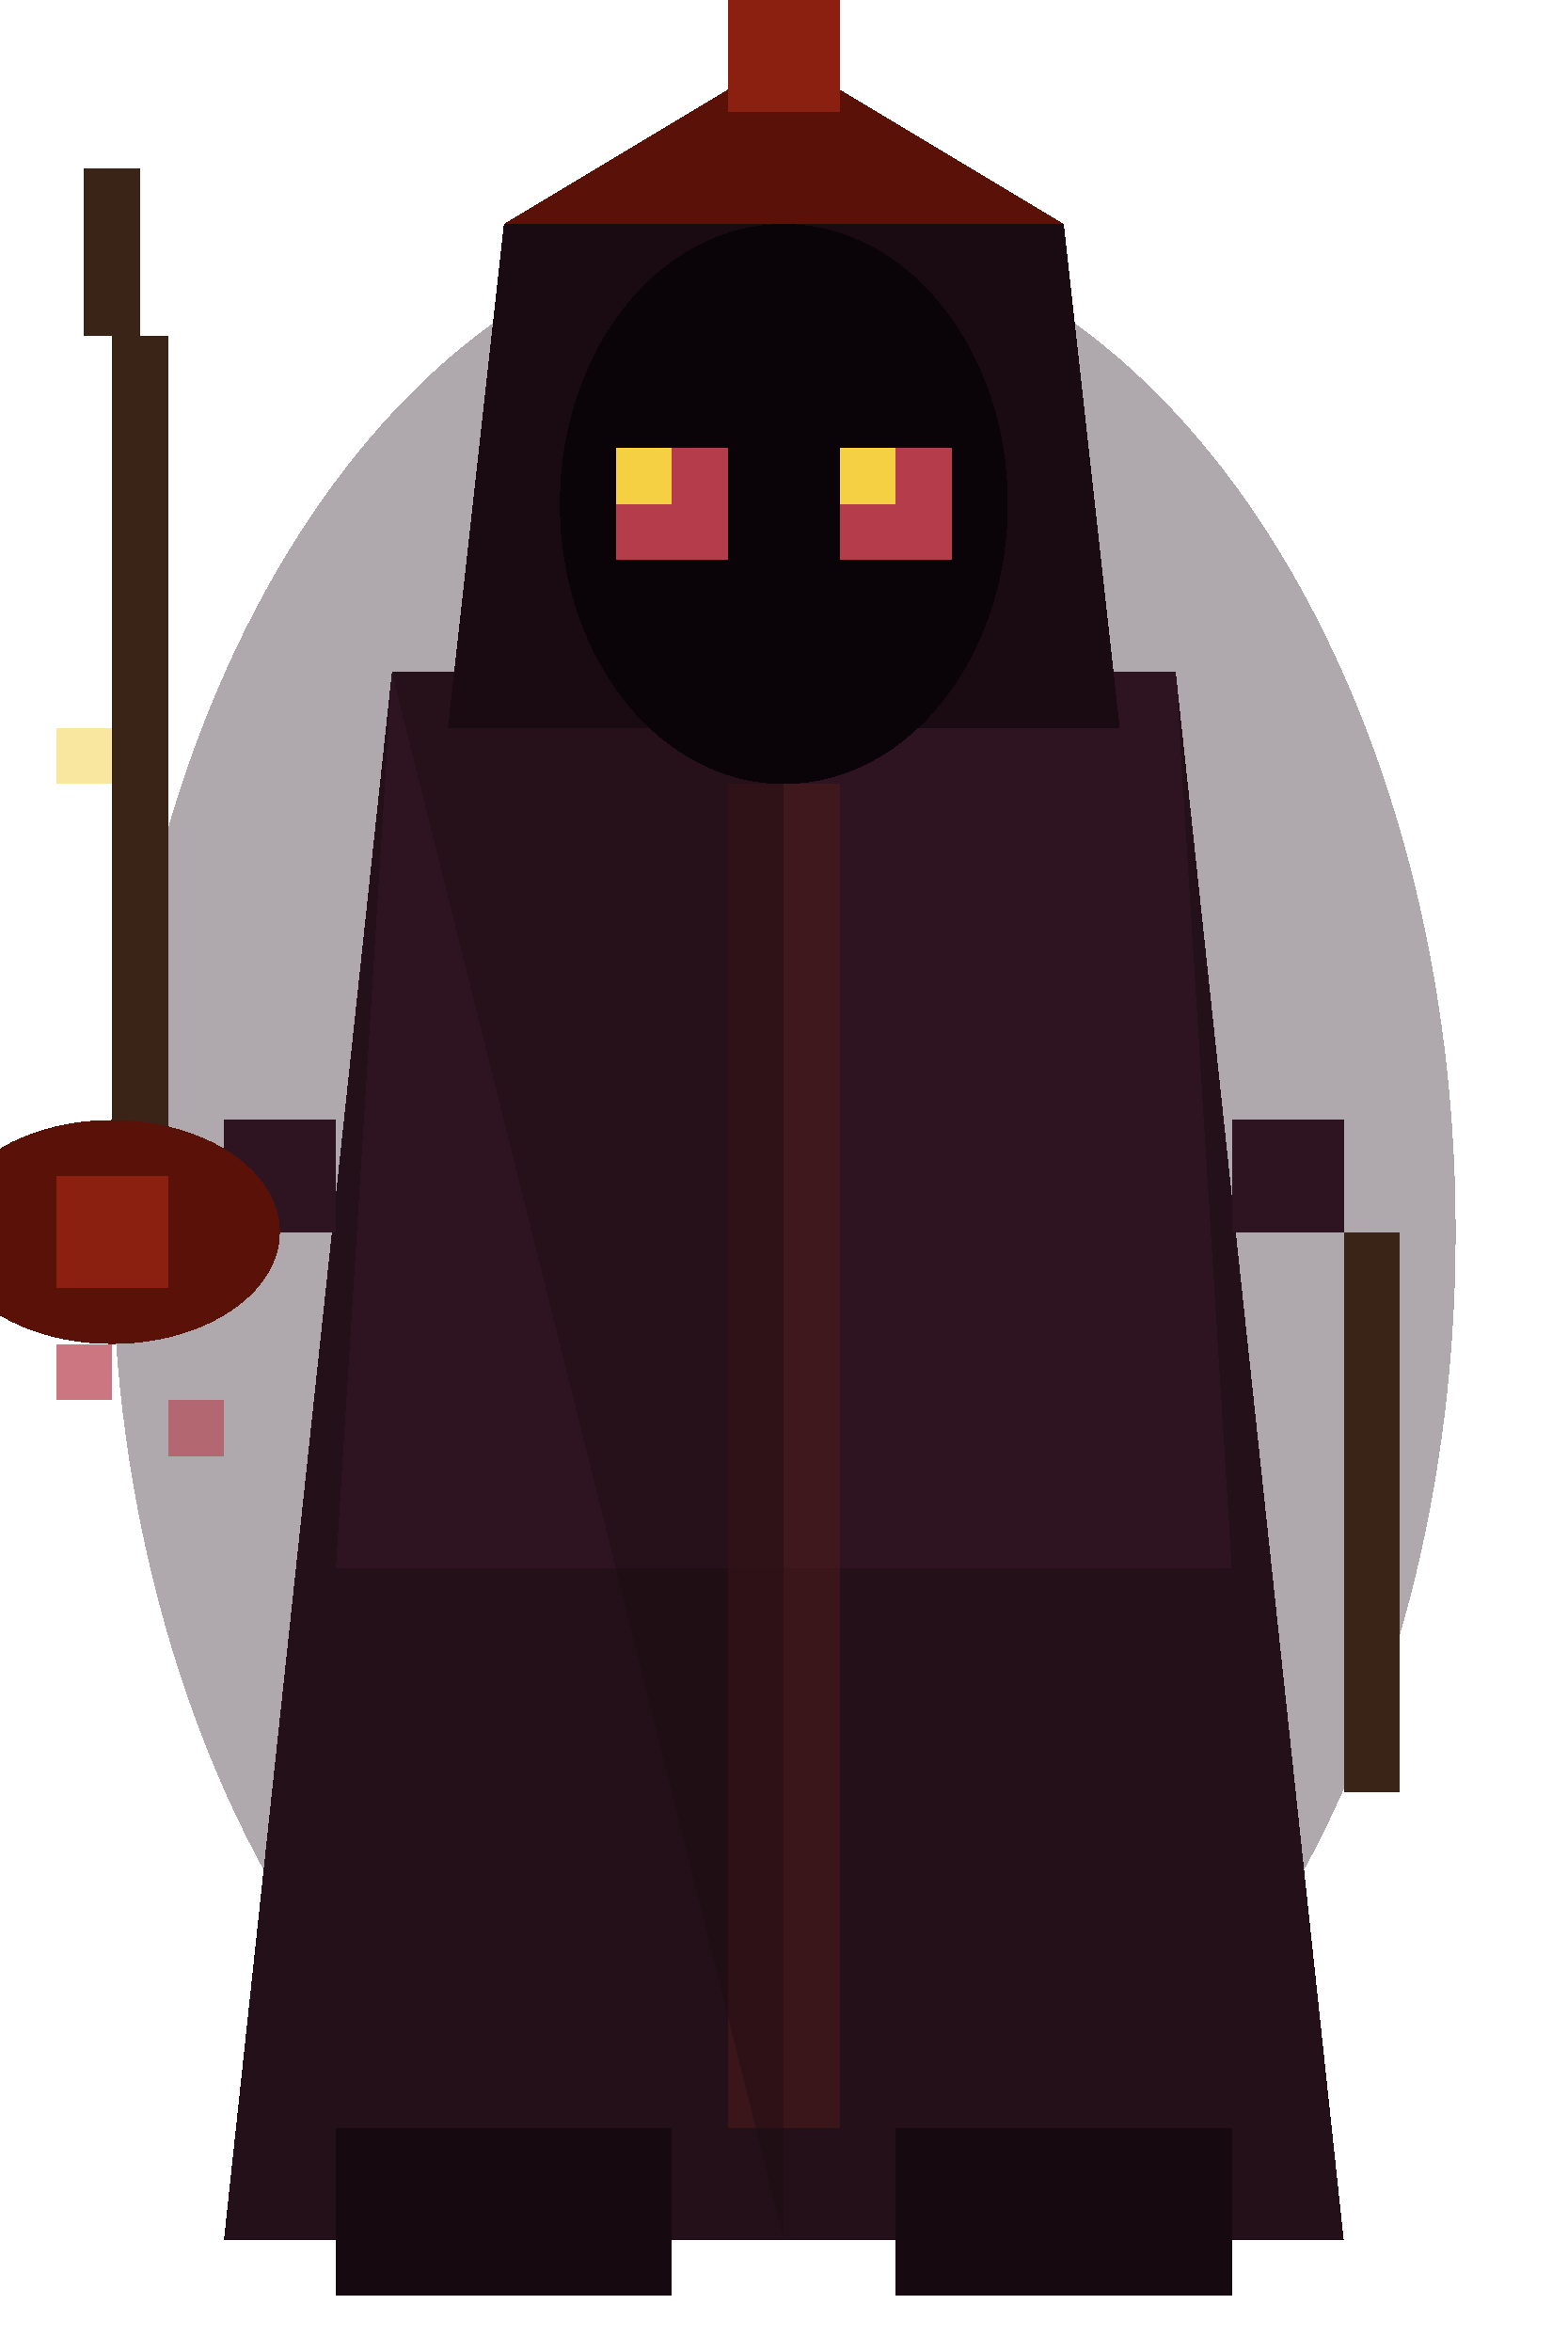
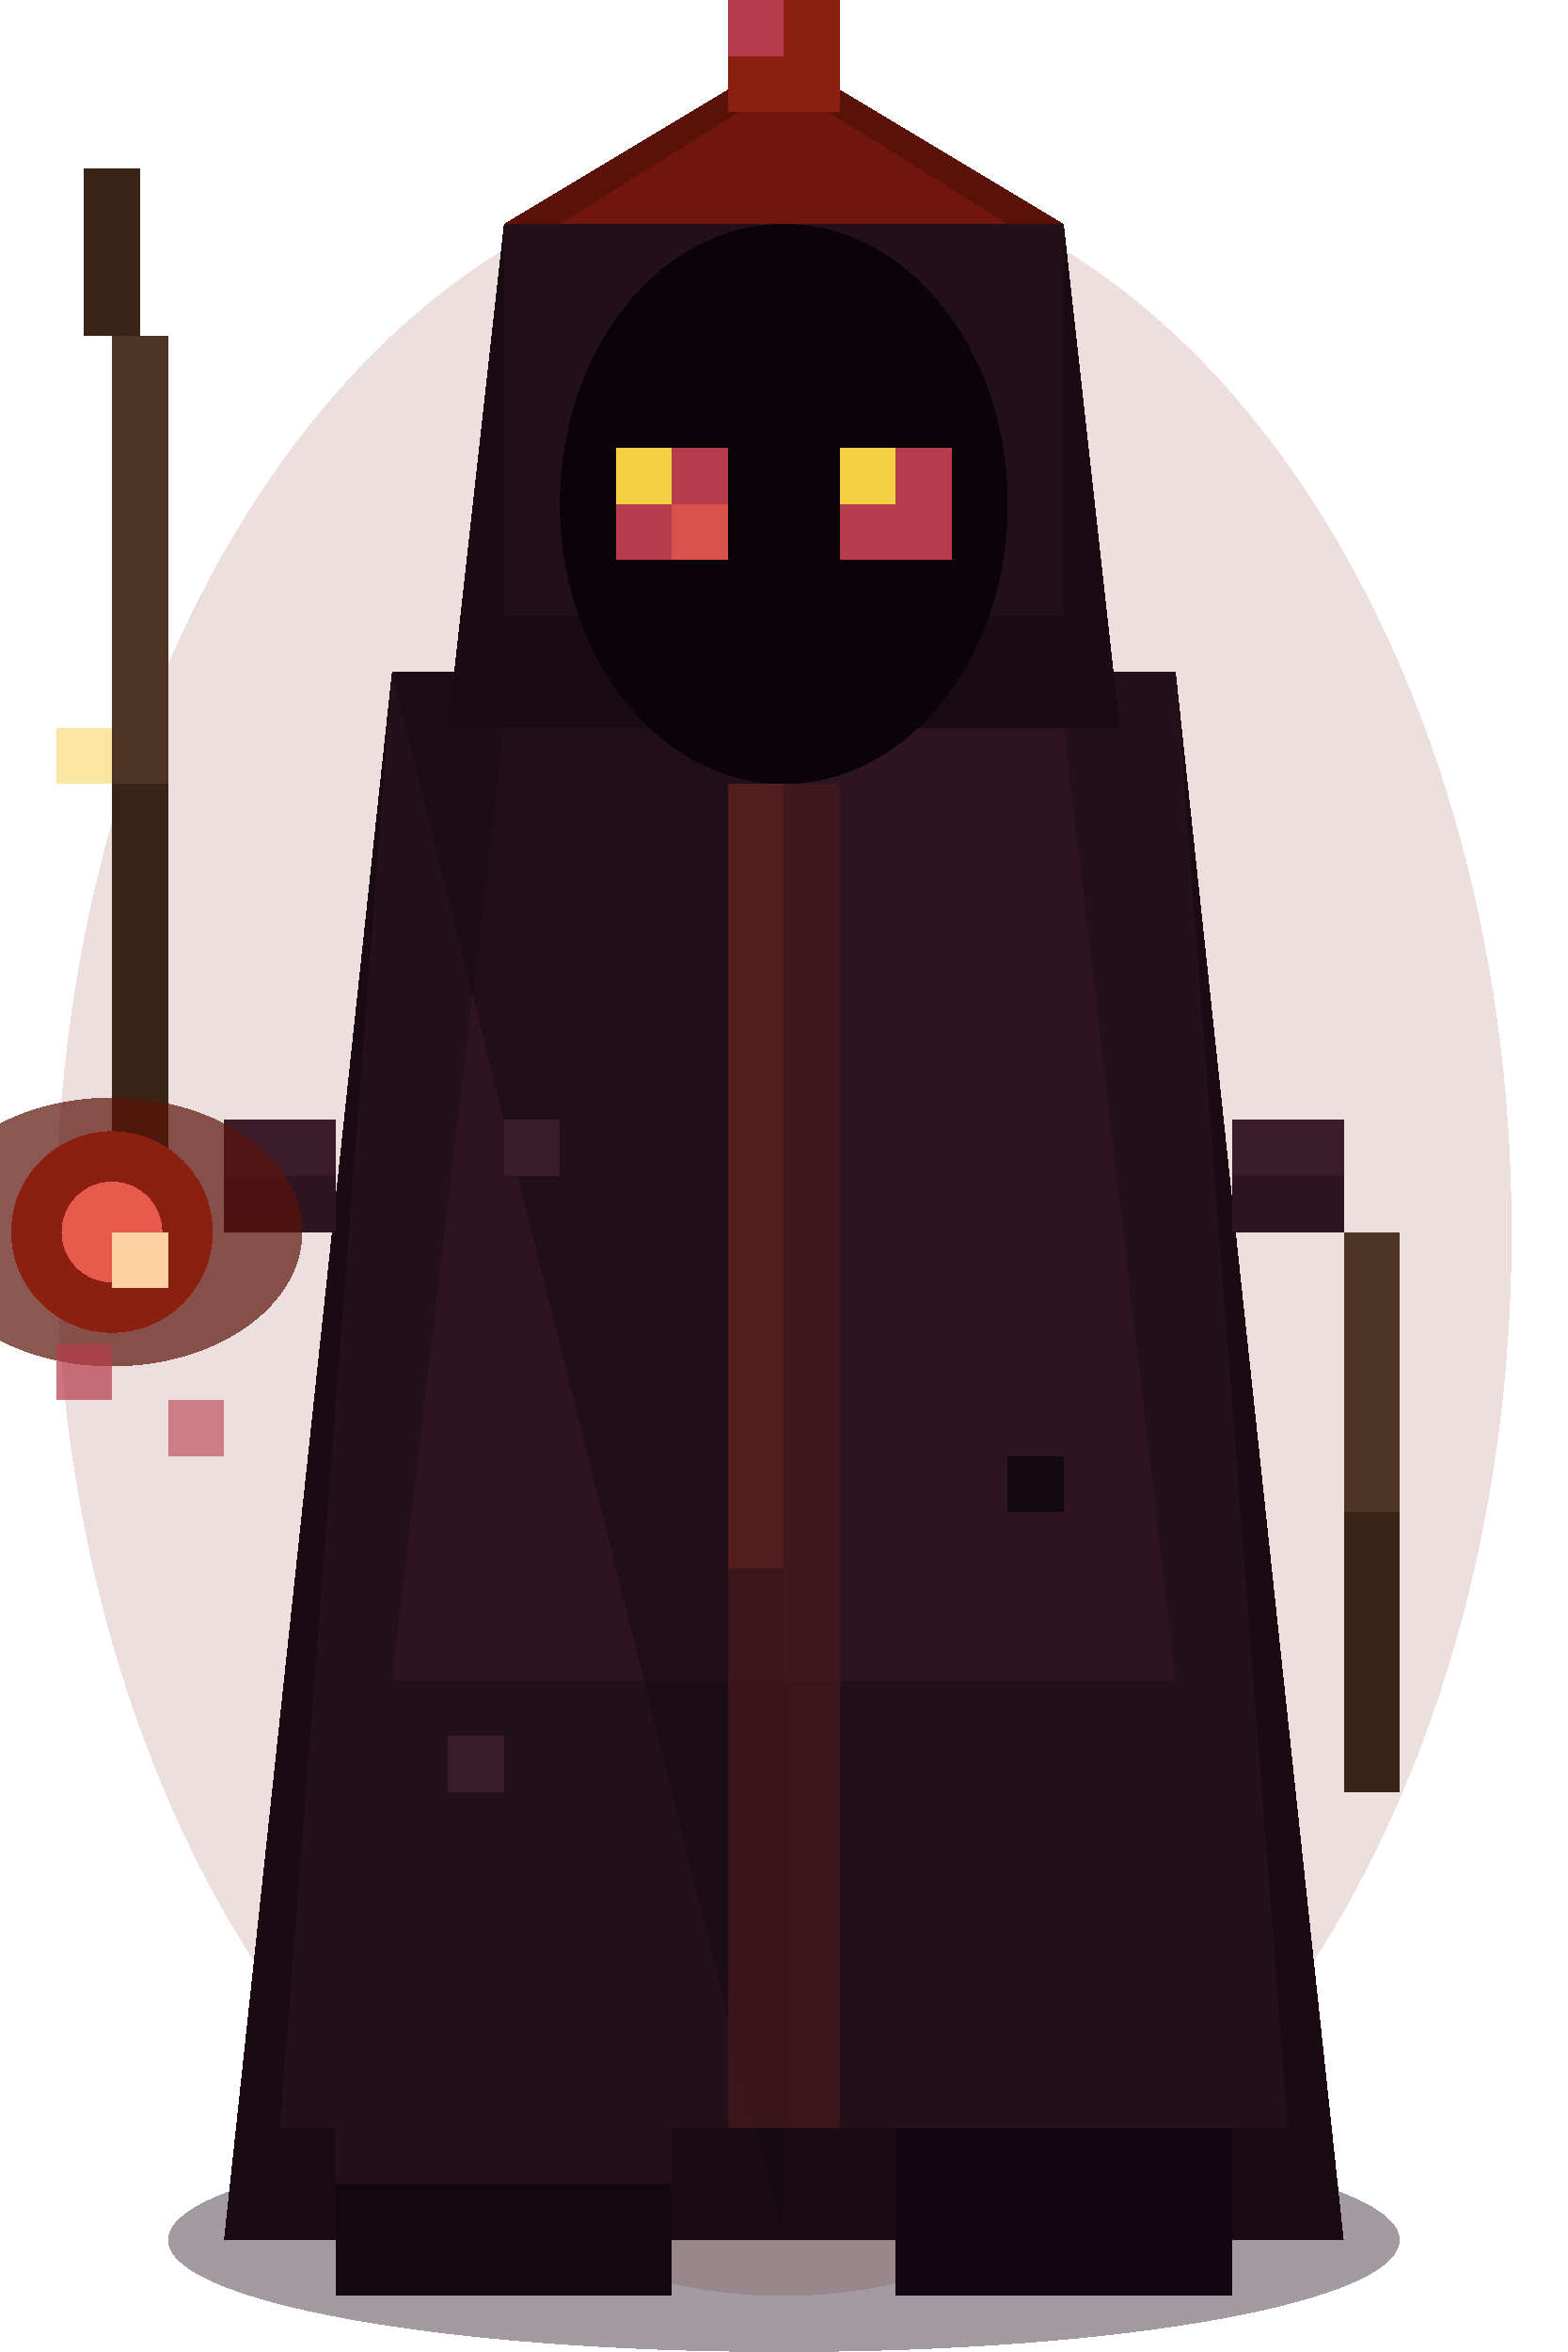
<svg xmlns="http://www.w3.org/2000/svg" viewBox="0 0 28 42" shape-rendering="crispEdges" preserveAspectRatio="xMidYMax meet" aria-label="Herald of the Bhaalspawn">
-   <ellipse cx="14" cy="22" rx="12" ry="18" fill="#1a0610" opacity="0.35" />
-   <polygon points="7,12 21,12 24,40 4,40" fill="#241018" />
-   <polygon points="7,12 21,12 22,28 6,28" fill="#2e1420" />
+   <ellipse cx="14" cy="22" rx="13" ry="19" fill="#7a1410" opacity="0.14" />
+   <ellipse cx="14" cy="40" rx="11" ry="2" fill="#1a0610" opacity="0.4" />
+   <polygon points="7,12 21,12 24,40 4,40" fill="#1a0a12" />
+   <polygon points="7,12 21,12 23,38 5,38" fill="#241018" />
+   <polygon points="9,13 19,13 21,30 7,30" fill="#2e1420" />
+   <polygon points="7,12 14,40 14,12" fill="#140810" opacity="0.5" />
  <rect x="13" y="14" width="2" height="24" fill="#4a1a1a" opacity="0.6" />
-   <polygon points="7,12 14,40 14,12" fill="#1a0a12" opacity="0.4" />
+   <rect x="13" y="14" width="1" height="14" fill="#6a2424" opacity="0.5" />
+   <rect x="9" y="20" width="1" height="1" fill="#3a1c28" />
+   <rect x="18" y="26" width="1" height="1" fill="#140810" />
+   <rect x="8" y="31" width="1" height="1" fill="#3a1c28" />
  <polygon points="9,4 19,4 20,13 8,13" fill="#1a0a12" />
+   <polygon points="9,4 19,4 19,11 9,11" fill="#241018" opacity="0.8" />
+   <polygon points="9,4 14,1 19,4" fill="#5a1208" />
+   <polygon points="10,4 14,1.5 18,4" fill="#7a1810" opacity="0.7" />
+   <rect x="13" y="0" width="2" height="2" fill="#8c2010" />
+   <rect x="13" y="0" width="1" height="1" fill="#b53c4a" />
  <ellipse cx="14" cy="9" rx="4" ry="5" fill="#0a0408" />
  <rect x="11" y="8" width="2" height="2" fill="#b53c4a" />
  <rect x="15" y="8" width="2" height="2" fill="#b53c4a" />
  <rect x="11" y="8" width="1" height="1" fill="#f4d042" />
  <rect x="15" y="8" width="1" height="1" fill="#f4d042" />
-   <polygon points="9,4 14,1 19,4" fill="#5a1208" />
-   <rect x="13" y="0" width="2" height="2" fill="#8c2010" />
+   <rect x="12" y="9" width="1" height="1" fill="#e85a4a" opacity="0.7" />
  <rect x="4" y="20" width="2" height="2" fill="#2e1420" />
+   <rect x="4" y="20" width="2" height="1" fill="#3a1c28" />
  <rect x="2" y="6" width="1" height="15" fill="#3a2418" />
+   <rect x="2" y="6" width="1" height="8" fill="#4e3424" />
  <line x1="2" y1="6" x2="2" y2="3" stroke="#3a2418" stroke-width="1" />
-   <ellipse cx="2" cy="22" rx="3" ry="2" fill="#5a1208" />
-   <rect x="1" y="21" width="2" height="2" fill="#8c2010" />
+   <ellipse cx="2" cy="22" rx="3.4" ry="2.4" fill="#5a1208" opacity="0.7" />
+   <circle cx="2" cy="22" r="1.8" fill="#8c2010" />
+   <circle cx="2" cy="22" r="0.9" fill="#e85a4a" />
+   <rect x="2" y="22" width="1" height="1" fill="#ffd0a0" />
  <rect x="1" y="24" width="1" height="1" fill="#b53c4a" opacity="0.7" />
  <rect x="3" y="25" width="1" height="1" fill="#b53c4a" opacity="0.6" />
  <rect x="1" y="13" width="1" height="1" fill="#f4d042" opacity="0.5" />
  <rect x="22" y="20" width="2" height="2" fill="#2e1420" />
+   <rect x="22" y="20" width="2" height="1" fill="#3a1c28" />
  <rect x="24" y="22" width="1" height="10" fill="#3a2418" />
-   <rect x="6" y="38" width="6" height="3" fill="#160a10" />
-   <rect x="16" y="38" width="6" height="3" fill="#160a10" />
+   <rect x="24" y="22" width="1" height="5" fill="#4e3424" />
+   <rect x="6" y="38" width="6" height="3" fill="#140810" />
+   <rect x="6" y="38" width="6" height="1" fill="#241018" />
+   <rect x="16" y="38" width="6" height="3" fill="#120610" />
</svg>
